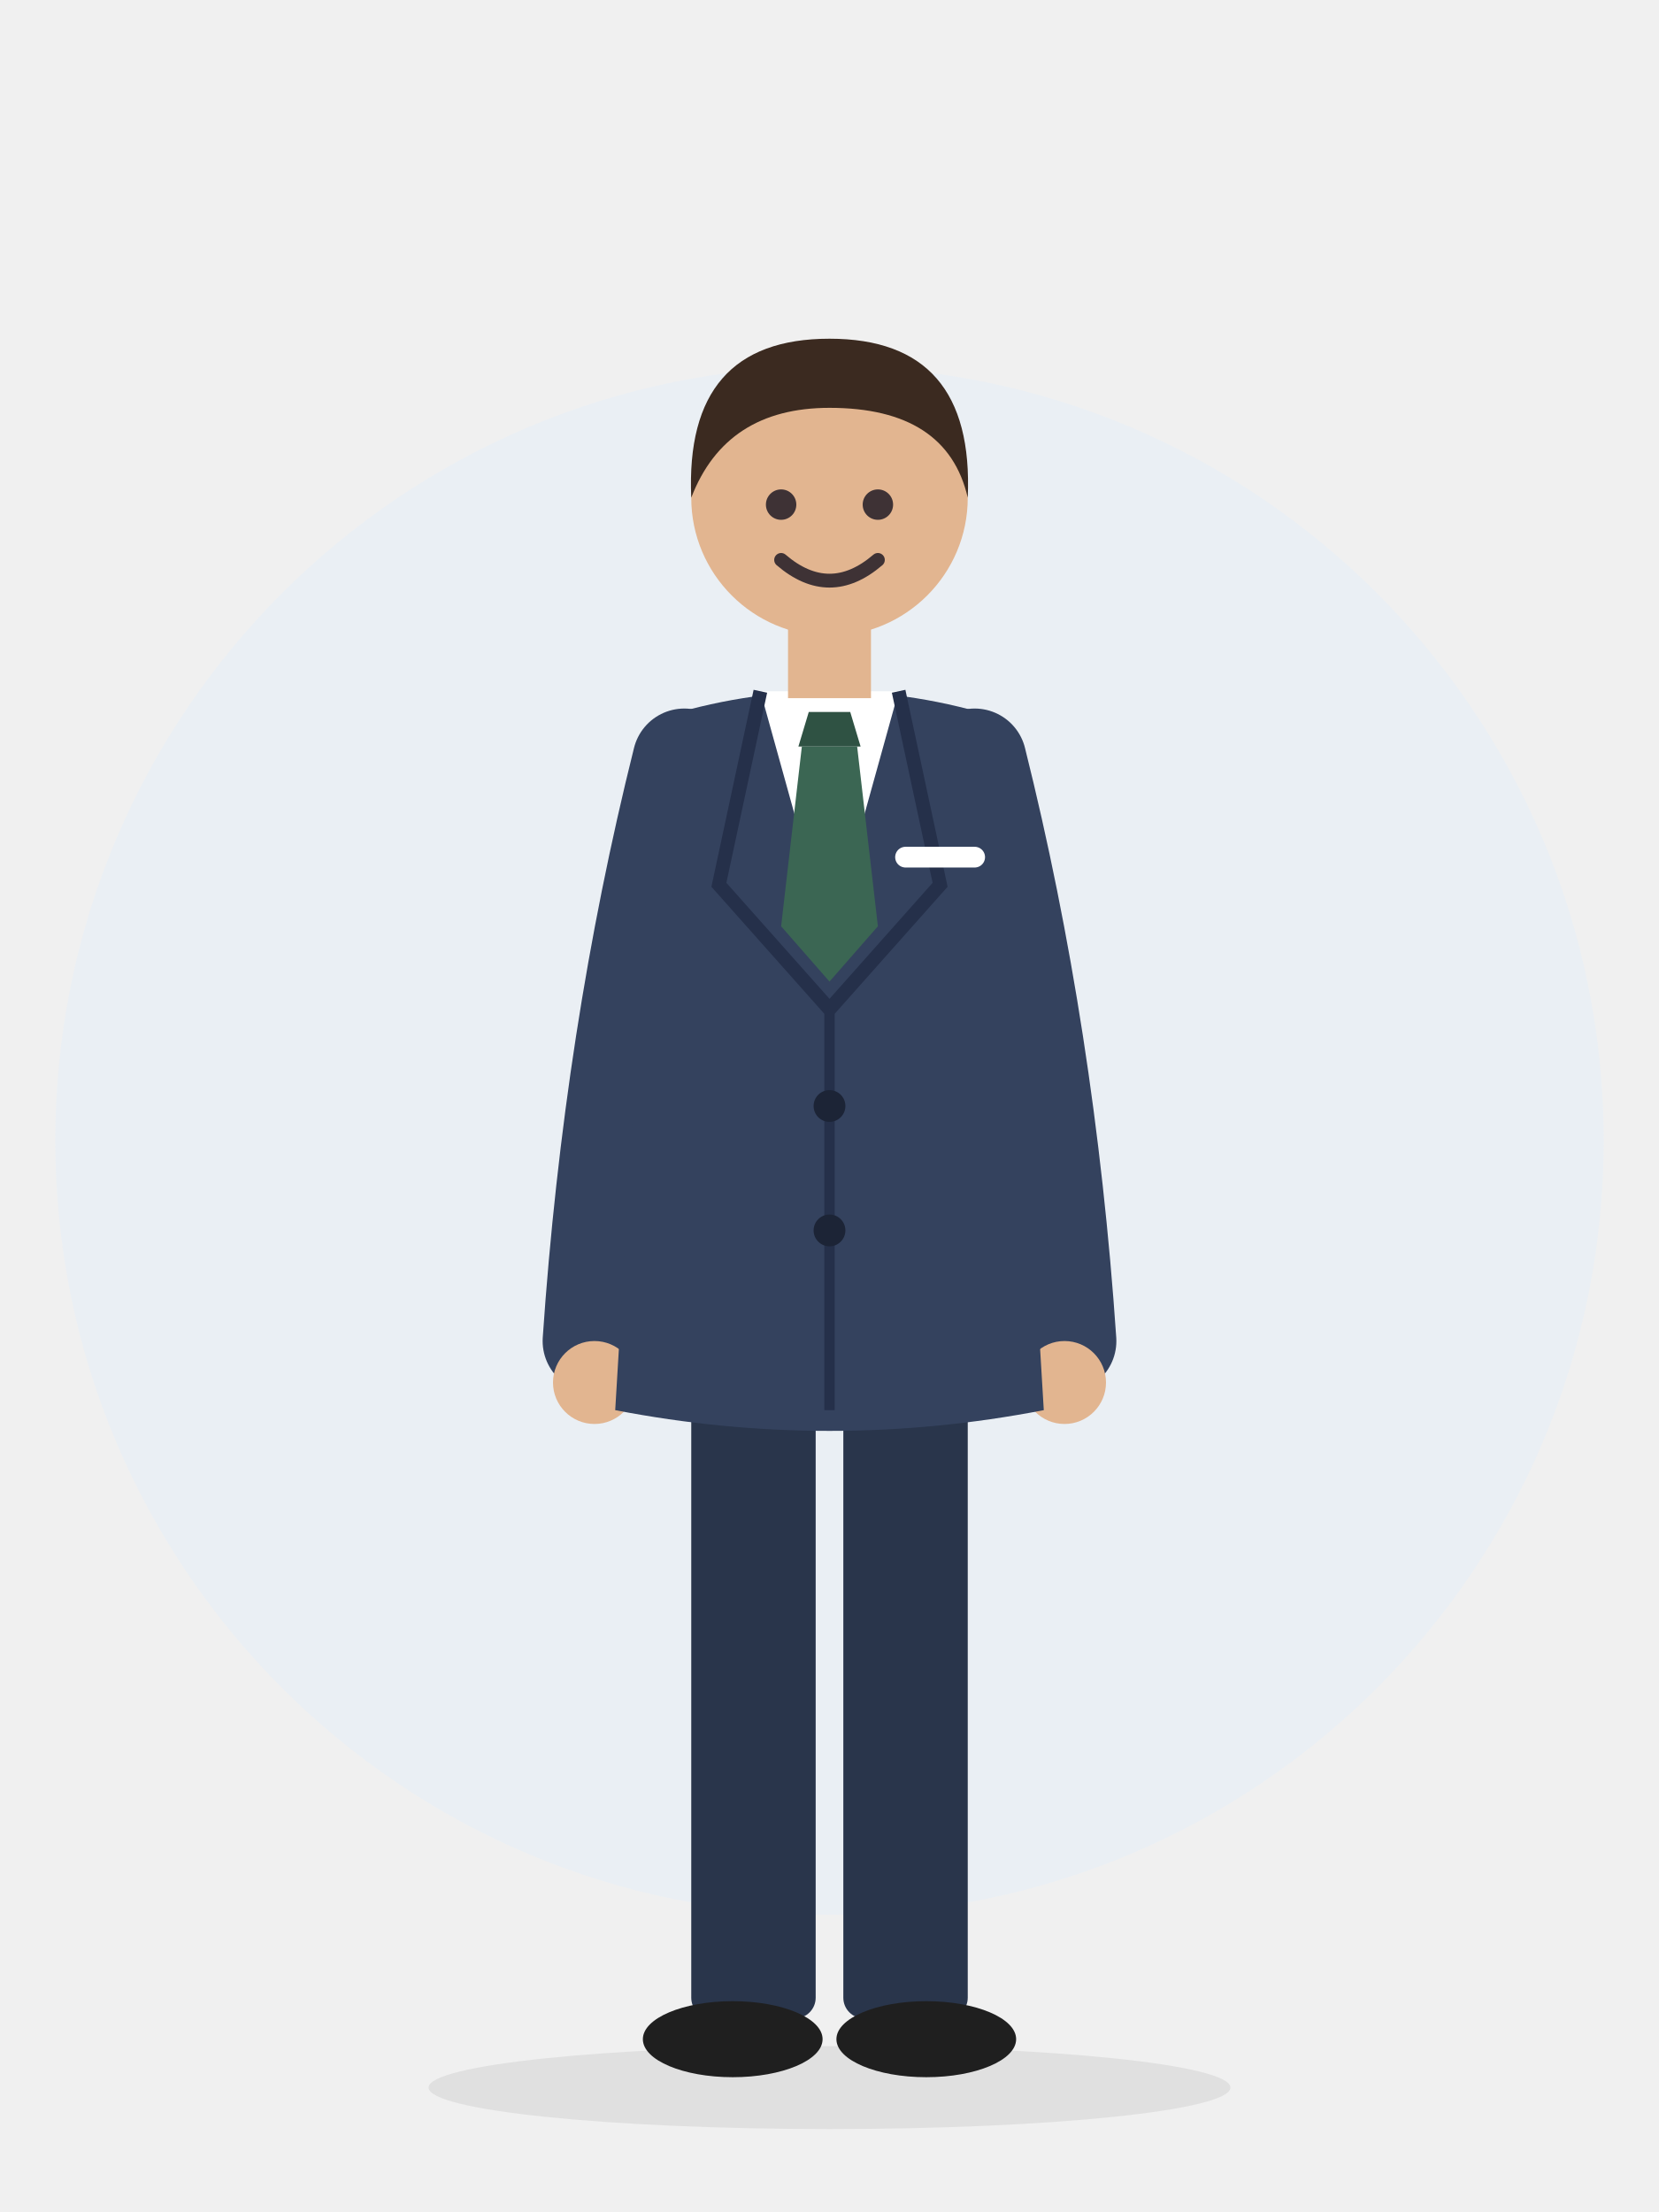
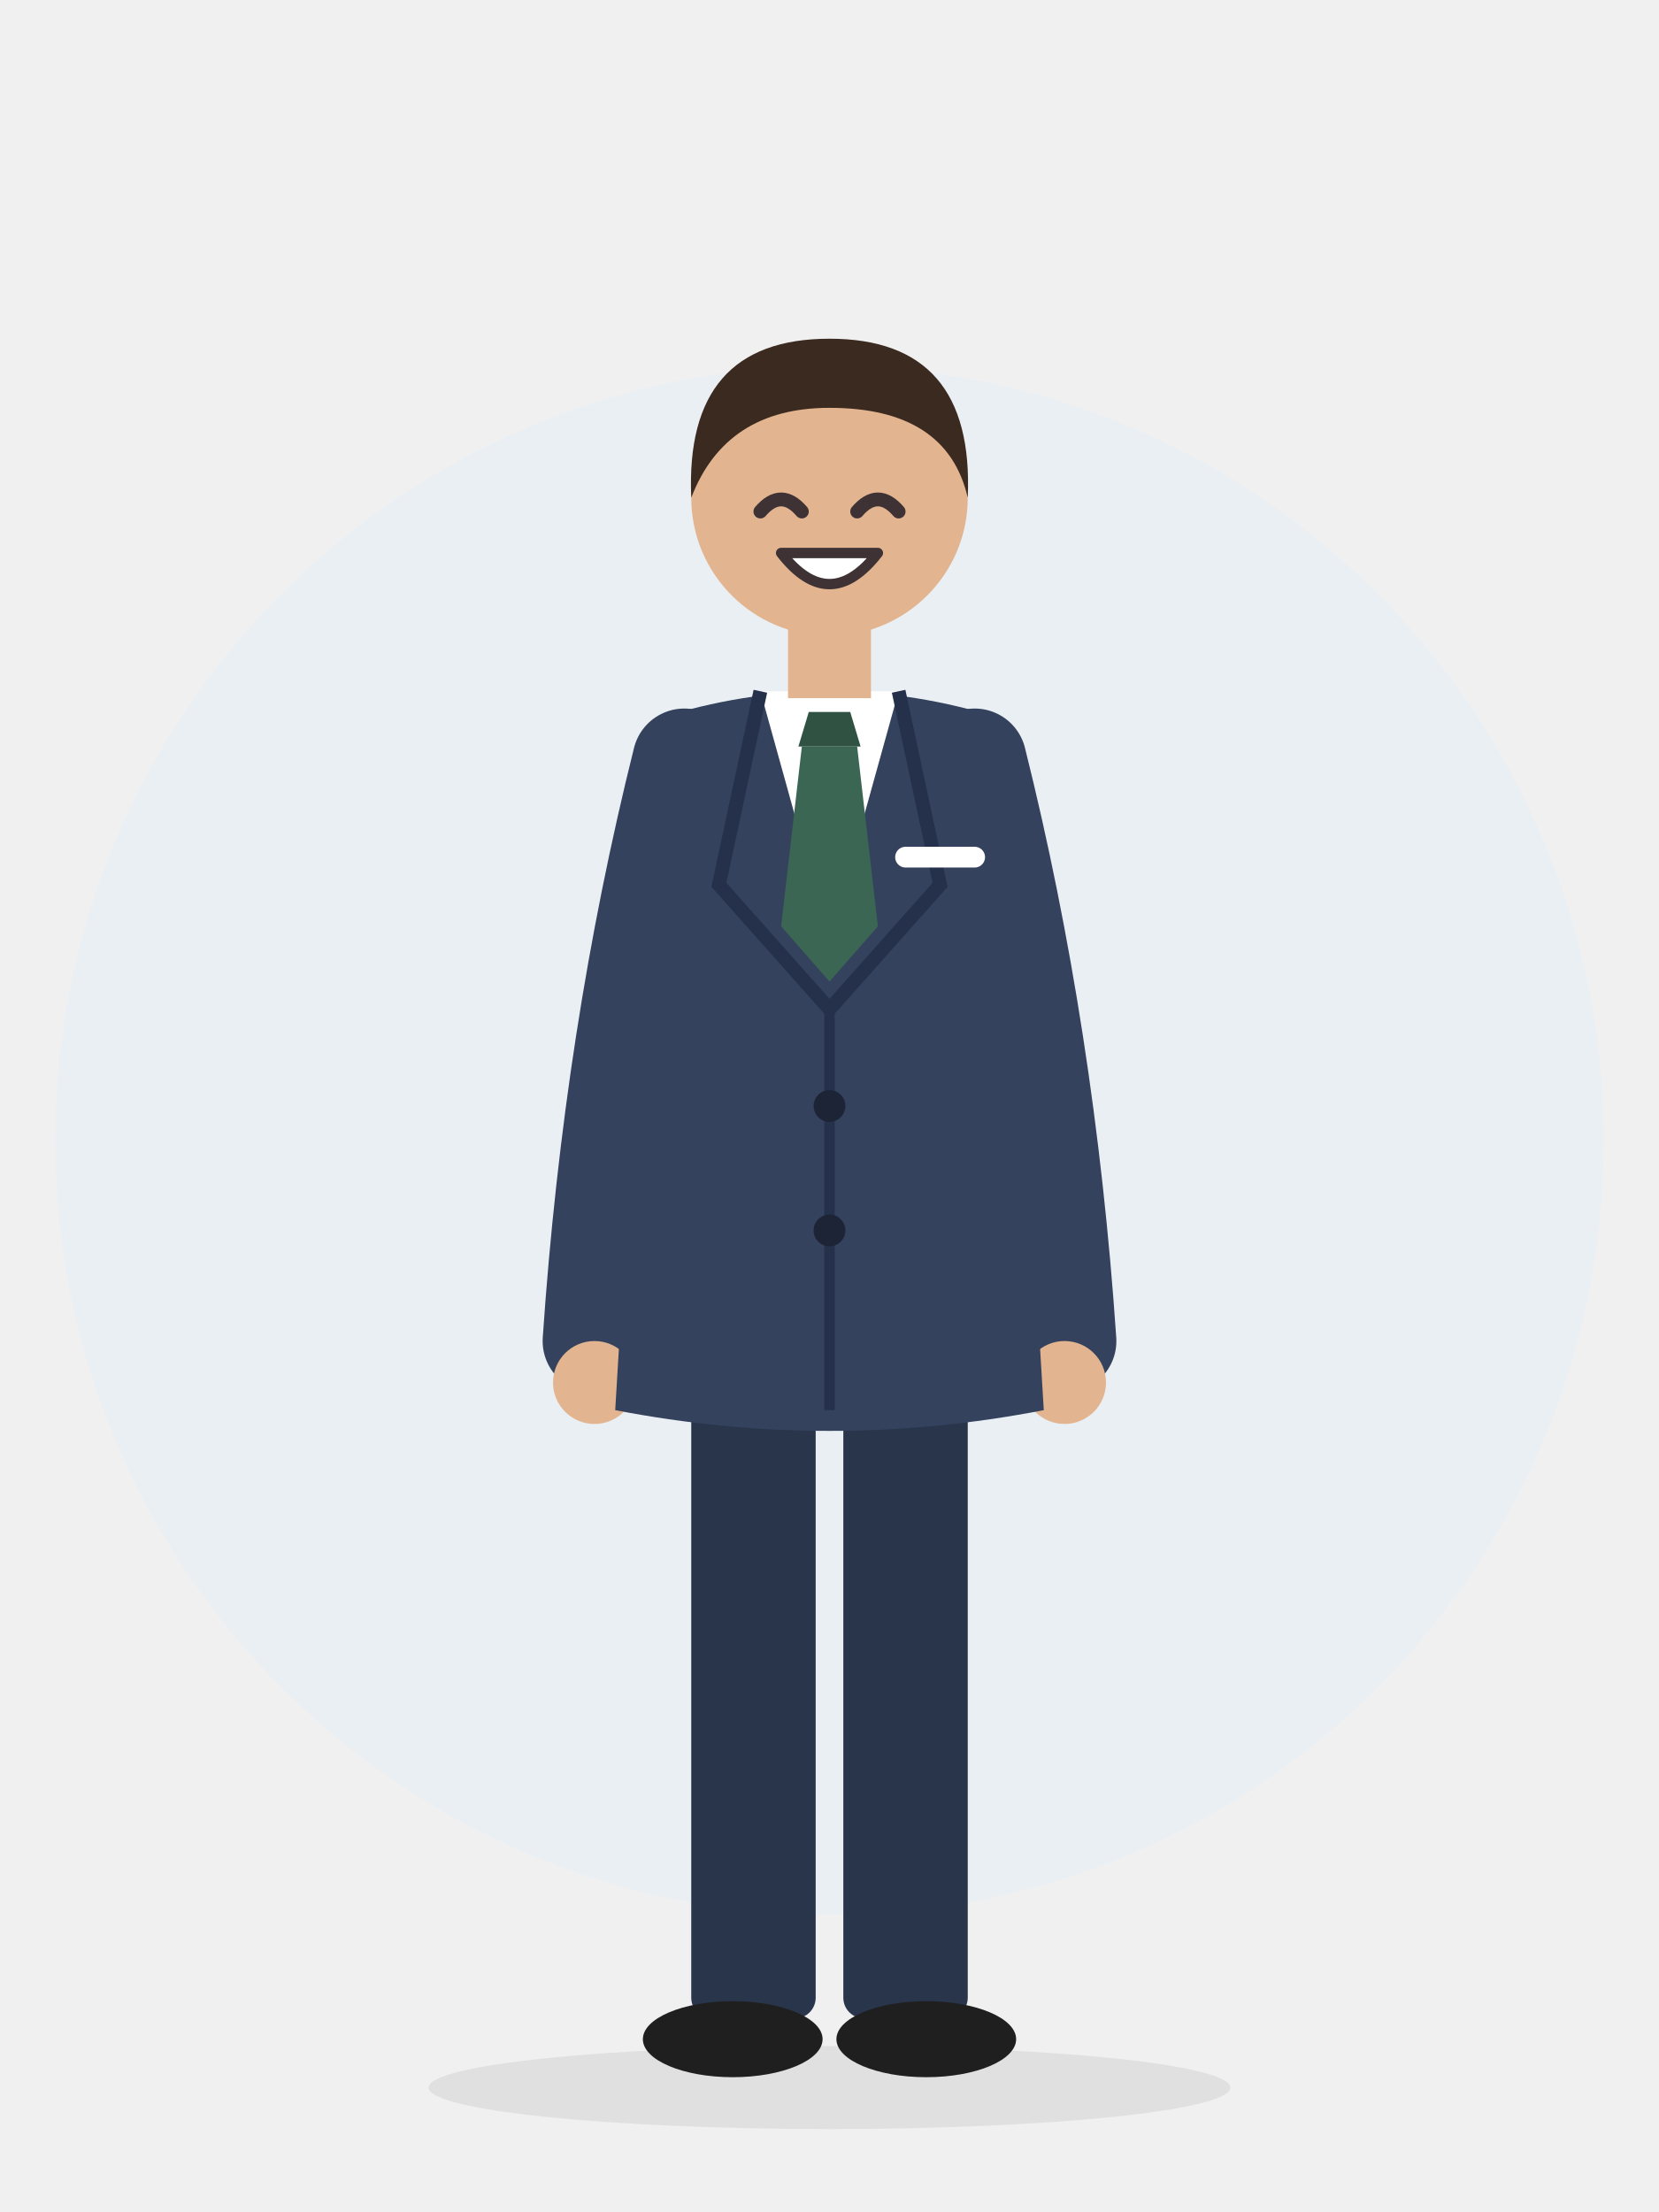
<svg xmlns="http://www.w3.org/2000/svg" viewBox="0 0 240 320" role="img" aria-label="Cartoon guest in a classic navy suit with a dark green tie">
  <circle cx="120" cy="165" r="112" fill="#eaeff4" />
  <ellipse cx="120" cy="302" rx="58" ry="6" fill="#000" opacity="0.07" />
  <rect x="100" y="196" width="18" height="96" rx="3" fill="#29354b" />
  <rect x="122" y="196" width="18" height="96" rx="3" fill="#29354b" />
  <ellipse cx="106" cy="295" rx="13" ry="5.5" fill="#1f1f1f" />
  <ellipse cx="134" cy="295" rx="13" ry="5.5" fill="#1f1f1f" />
  <path d="M99 110 Q89 150 86 194 M141 110 Q151 150 154 194" stroke="#34425e" stroke-width="15" fill="none" stroke-linecap="round" />
  <circle cx="86" cy="200" r="6" fill="#e2b590" />
  <circle cx="154" cy="200" r="6" fill="#e2b590" />
  <path d="M95 104 Q120 96 145 104 L151 204 Q120 210 89 204 Z" fill="#34425e" />
  <path d="M110 100 L120 136 L130 100 Z" fill="#ffffff" />
  <path d="M110 100 L104 128 L120 146 M130 100 L136 128 L120 146" stroke="#25304a" stroke-width="2" fill="none" />
  <path d="M120 146 V204" stroke="#25304a" stroke-width="1.5" />
  <circle cx="120" cy="160" r="2.3" fill="#1c2436" />
  <circle cx="120" cy="178" r="2.3" fill="#1c2436" />
  <path d="M131 124 h10" stroke="#ffffff" stroke-width="3" stroke-linecap="round" />
  <path d="M117 103 h6 l1.5 5 h-9 z" fill="#2f5243" />
  <path d="M116 108 h8 l3 26 -7 8 -7 -8 z" fill="#3b6653" />
  <rect x="114" y="88" width="12" height="13" fill="#e2b590" />
  <circle cx="120" cy="72" r="20" fill="#e2b590" />
  <path d="M100 72 Q99 49 120 49 Q141 49 140 72 Q137 59 120 59 Q105 59 100 72 Z" fill="#3b2a20" />
-   <circle cx="113" cy="73" r="2.2" fill="#3e3235" />
-   <circle cx="127" cy="73" r="2.2" fill="#3e3235" />
-   <path d="M113 81 Q120 87 127 81" stroke="#3e3235" stroke-width="2" fill="none" stroke-linecap="round" />
+   <path d="M110 74 Q113 70.5 116 74 M124 74 Q127 70.5 130 74" stroke="#3e3235" stroke-width="2" fill="none" stroke-linecap="round" />
+   <path d="M113 80 Q120 89 127 80 Z" fill="#ffffff" stroke="#3e3235" stroke-width="1.5" stroke-linejoin="round" />
</svg>
